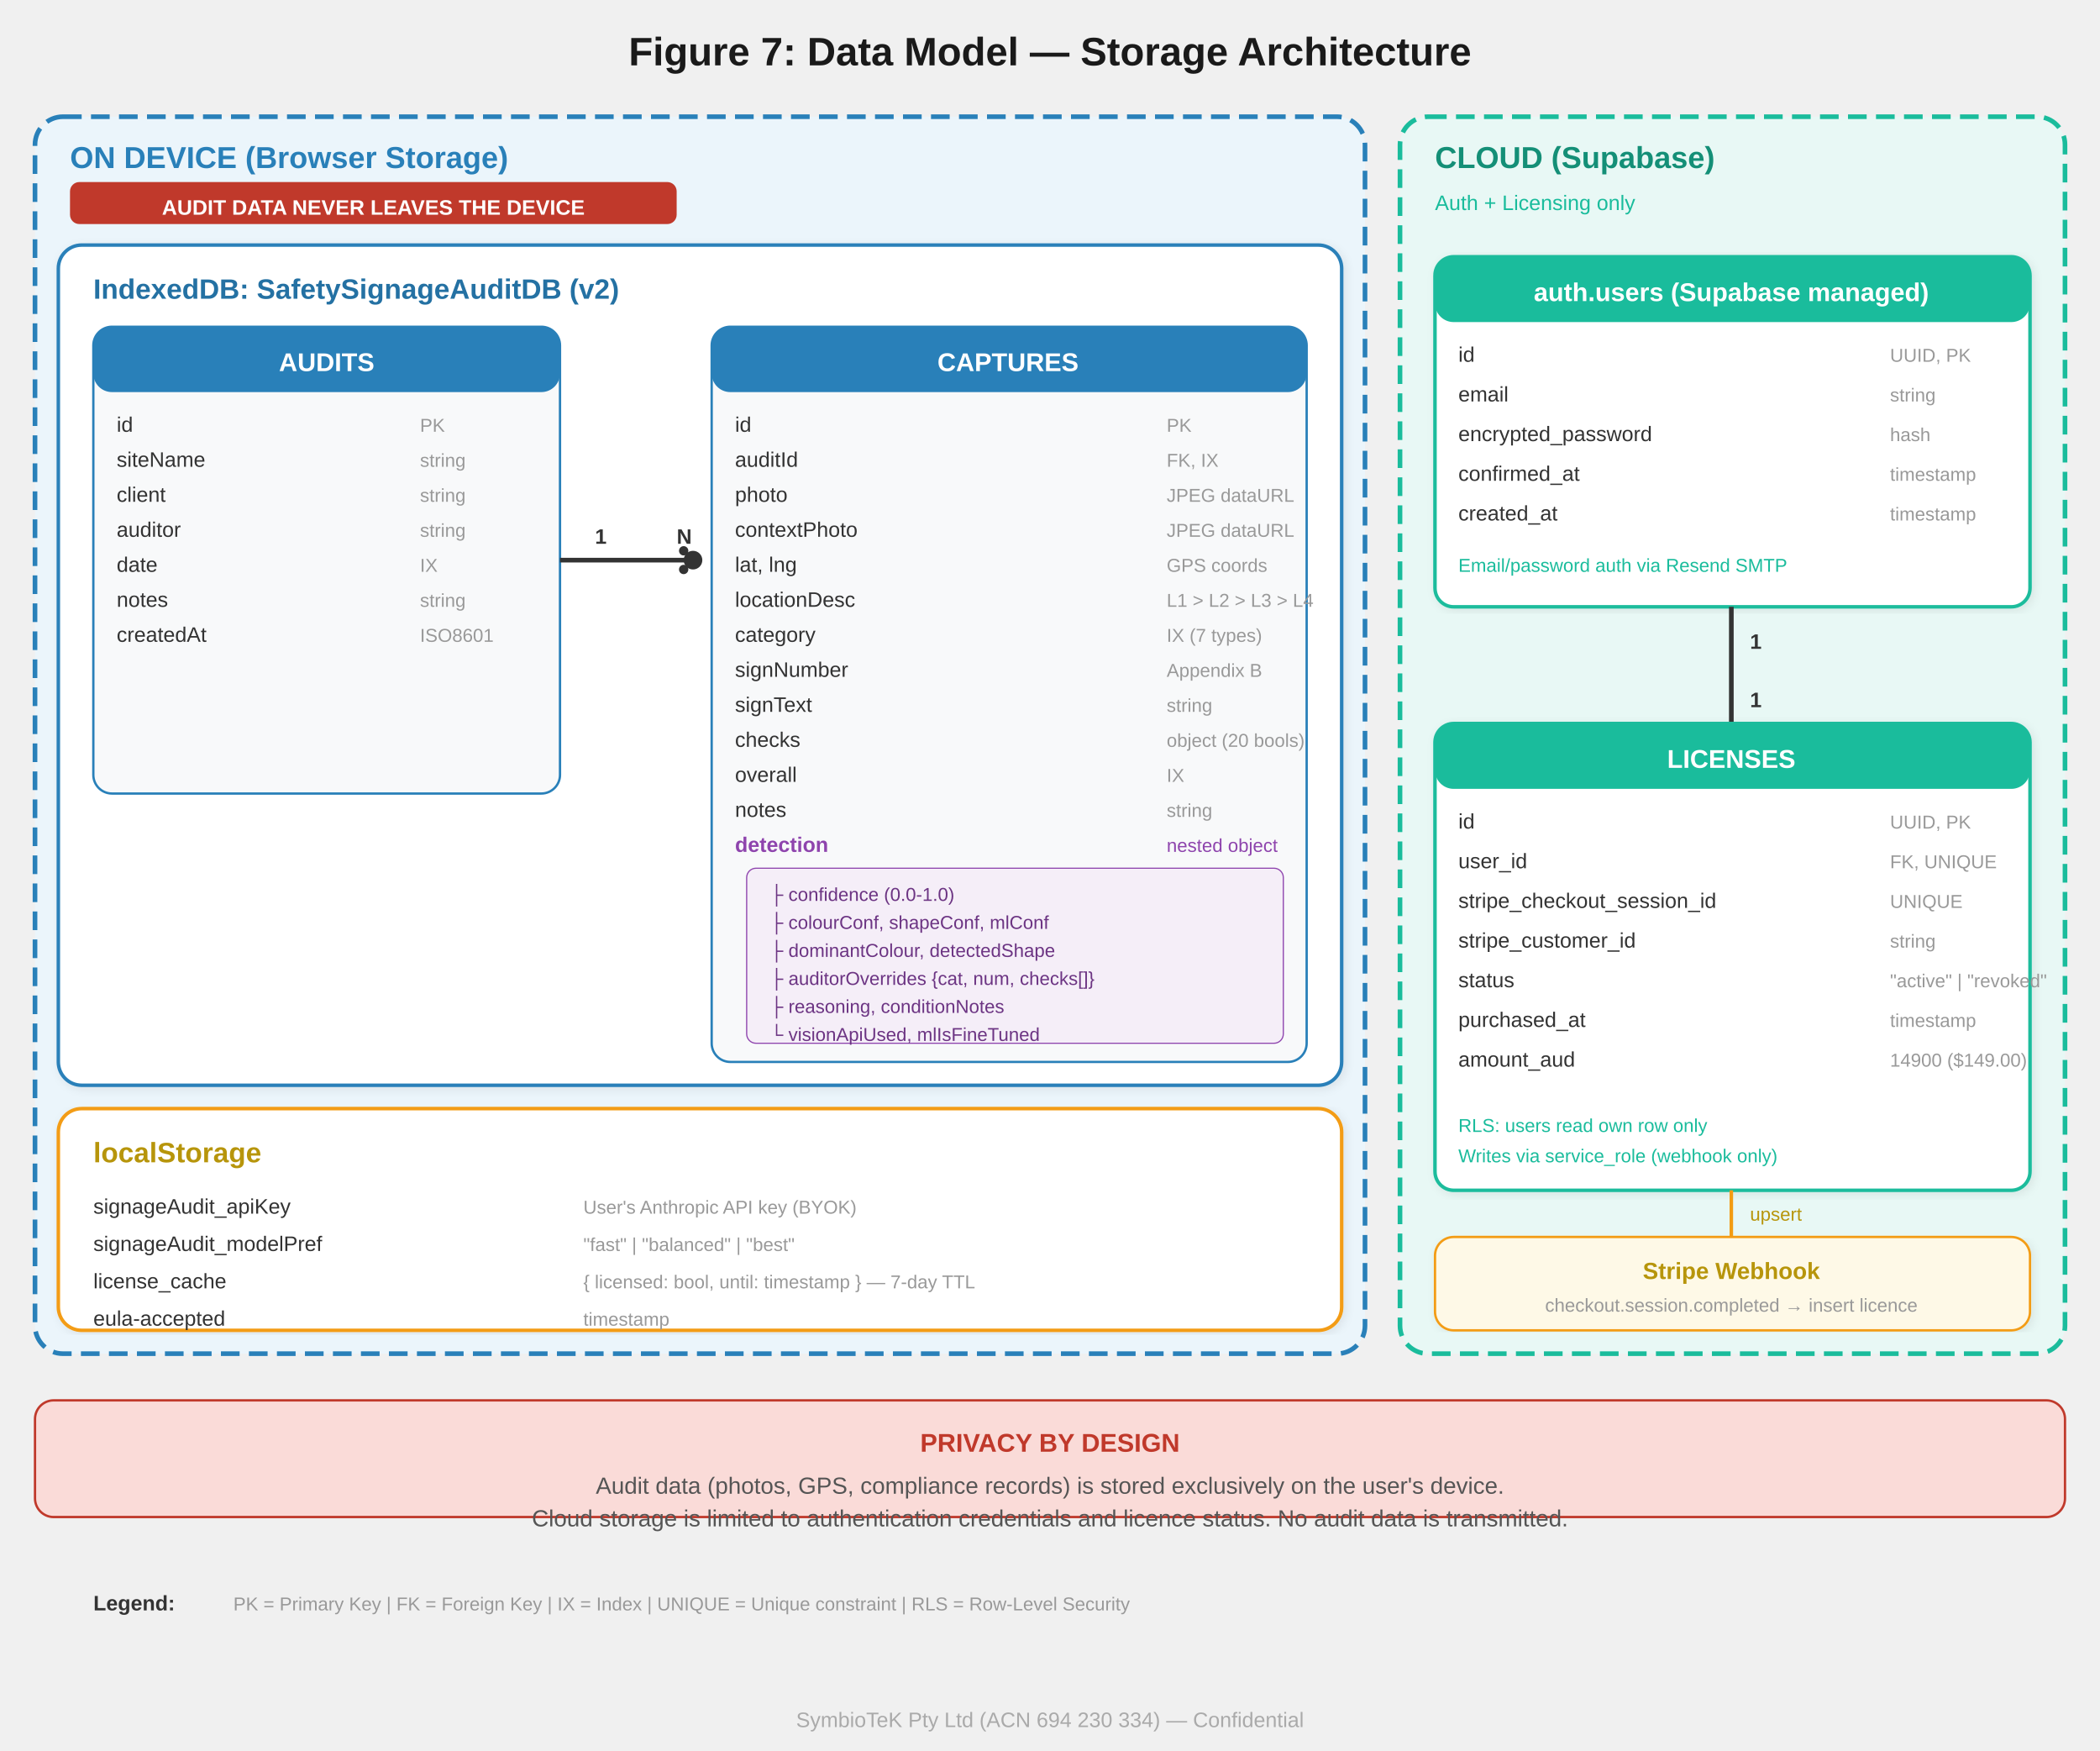
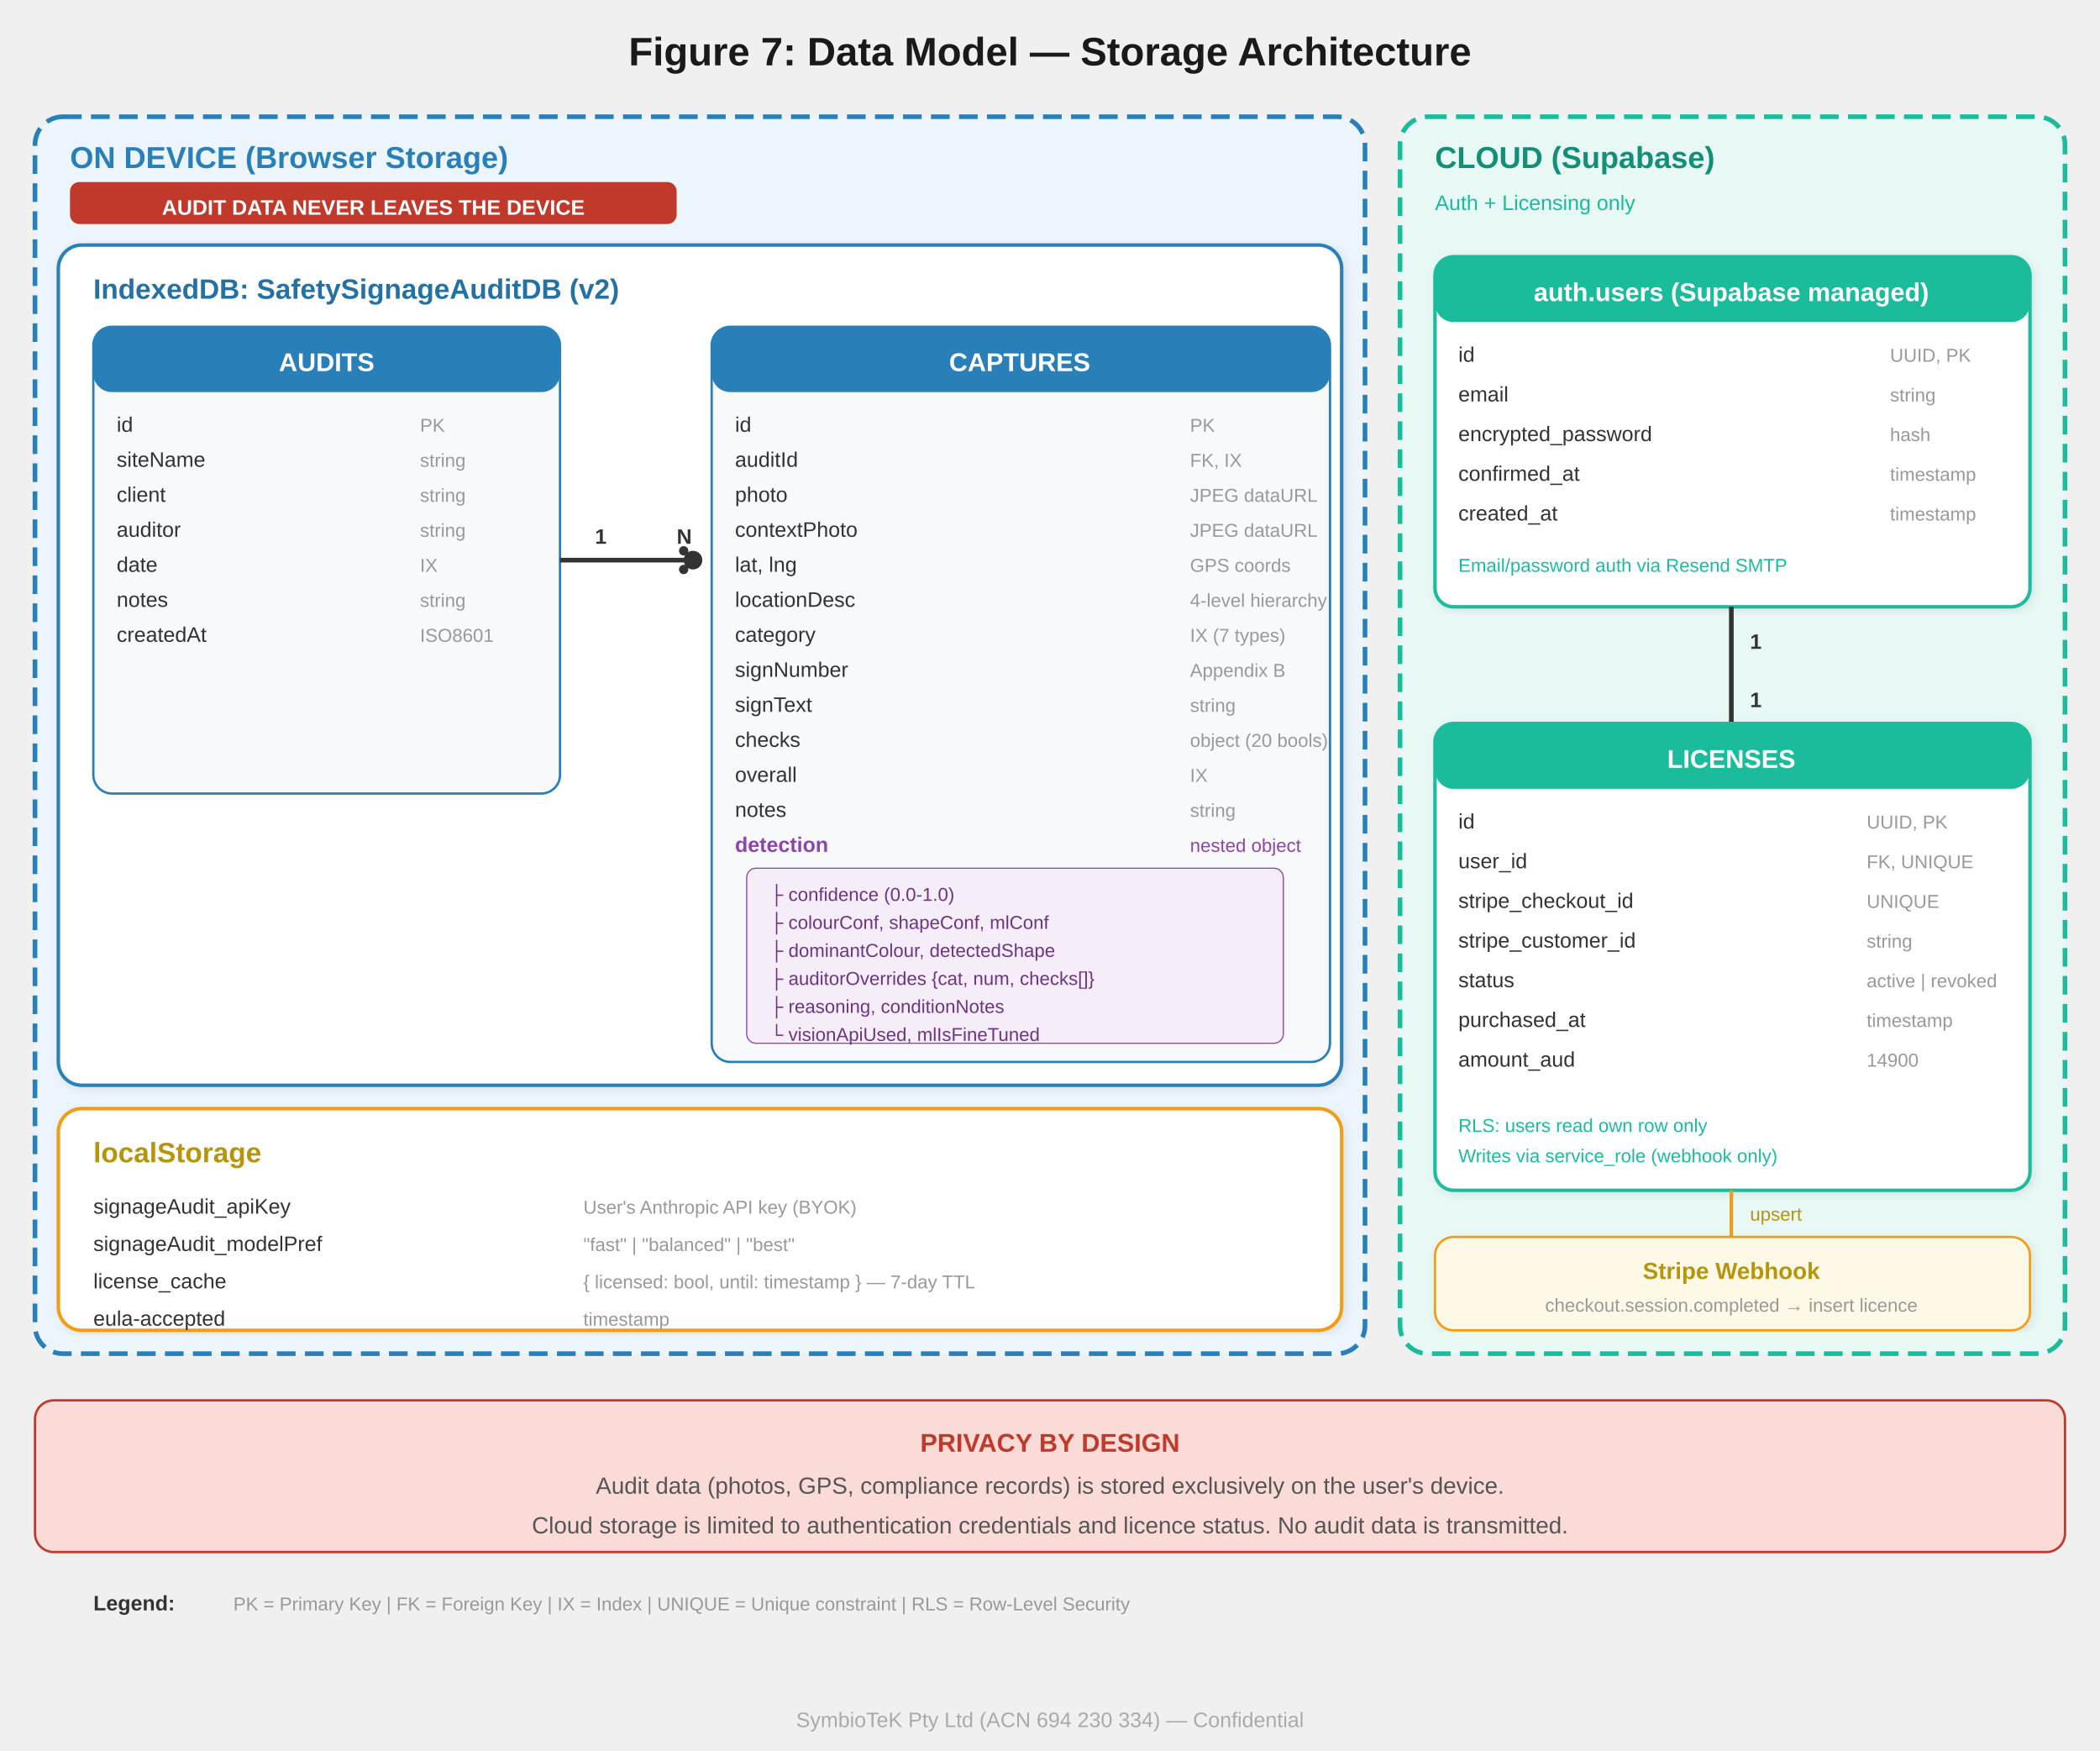
<svg xmlns="http://www.w3.org/2000/svg" viewBox="0 0 900 750" font-family="'Segoe UI', Arial, sans-serif">
  <defs>
    <filter id="sh" x="-2%" y="-2%" width="104%" height="104%">
      <feDropShadow dx="1" dy="1" stdDeviation="2" flood-opacity="0.08" />
    </filter>
  </defs>
  <text x="450" y="28" text-anchor="middle" font-size="17" font-weight="700" fill="#1a1a1a">Figure 7: Data Model — Storage Architecture</text>
  <rect x="15" y="50" width="570" height="530" rx="12" fill="#EBF5FB" stroke="#2980B9" stroke-width="2" stroke-dasharray="8,4" />
  <text x="30" y="72" font-size="13" font-weight="700" fill="#2980B9">ON DEVICE (Browser Storage)</text>
  <rect x="30" y="78" width="260" height="18" rx="4" fill="#C0392B" />
  <text x="160" y="92" text-anchor="middle" font-size="9" font-weight="700" fill="#fff">AUDIT DATA NEVER LEAVES THE DEVICE</text>
  <rect x="25" y="105" width="550" height="360" rx="10" fill="#fff" stroke="#2980B9" stroke-width="1.5" filter="url(#sh)" />
  <text x="40" y="128" font-size="12" font-weight="700" fill="#2471A3">IndexedDB: SafetySignageAuditDB (v2)</text>
  <rect x="40" y="140" width="200" height="200" rx="8" fill="#F8F9FA" stroke="#2980B9" stroke-width="1" />
  <rect x="40" y="140" width="200" height="28" rx="8" fill="#2980B9" />
  <text x="140" y="159" text-anchor="middle" font-size="11" font-weight="700" fill="#fff">AUDITS</text>
  <text x="50" y="185" font-size="9" fill="#333">id</text>
  <text x="180" y="185" font-size="8" fill="#999">PK</text>
  <text x="50" y="200" font-size="9" fill="#333">siteName</text>
  <text x="180" y="200" font-size="8" fill="#999">string</text>
  <text x="50" y="215" font-size="9" fill="#333">client</text>
  <text x="180" y="215" font-size="8" fill="#999">string</text>
  <text x="50" y="230" font-size="9" fill="#333">auditor</text>
  <text x="180" y="230" font-size="8" fill="#999">string</text>
  <text x="50" y="245" font-size="9" fill="#333">date</text>
  <text x="180" y="245" font-size="8" fill="#999">IX</text>
  <text x="50" y="260" font-size="9" fill="#333">notes</text>
  <text x="180" y="260" font-size="8" fill="#999">string</text>
  <text x="50" y="275" font-size="9" fill="#333">createdAt</text>
  <text x="180" y="275" font-size="8" fill="#999">ISO8601</text>
  <line x1="240" y1="240" x2="300" y2="240" stroke="#333" stroke-width="2" />
  <text x="255" y="233" font-size="9" font-weight="700" fill="#333">1</text>
  <text x="290" y="233" font-size="9" font-weight="700" fill="#333">N</text>
  <circle cx="297" cy="240" r="4" fill="#333" />
  <circle cx="293" cy="236" r="2" fill="#333" />
  <circle cx="293" cy="244" r="2" fill="#333" />
-   <rect x="305" y="140" width="255" height="315" rx="8" fill="#F8F9FA" stroke="#2980B9" stroke-width="1" />
-   <rect x="305" y="140" width="255" height="28" rx="8" fill="#2980B9" />
-   <text x="432" y="159" text-anchor="middle" font-size="11" font-weight="700" fill="#fff">CAPTURES</text>
+   <rect x="305" y="140" width="265" height="315" rx="8" fill="#F8F9FA" stroke="#2980B9" stroke-width="1" />
+   <rect x="305" y="140" width="265" height="28" rx="8" fill="#2980B9" />
+   <text x="437" y="159" text-anchor="middle" font-size="11" font-weight="700" fill="#fff">CAPTURES</text>
  <text x="315" y="185" font-size="9" fill="#333">id</text>
-   <text x="500" y="185" font-size="8" fill="#999">PK</text>
+   <text x="510" y="185" font-size="8" fill="#999">PK</text>
  <text x="315" y="200" font-size="9" fill="#333">auditId</text>
-   <text x="500" y="200" font-size="8" fill="#999">FK, IX</text>
+   <text x="510" y="200" font-size="8" fill="#999">FK, IX</text>
  <text x="315" y="215" font-size="9" fill="#333">photo</text>
-   <text x="500" y="215" font-size="8" fill="#999">JPEG dataURL</text>
+   <text x="510" y="215" font-size="8" fill="#999">JPEG dataURL</text>
  <text x="315" y="230" font-size="9" fill="#333">contextPhoto</text>
-   <text x="500" y="230" font-size="8" fill="#999">JPEG dataURL</text>
+   <text x="510" y="230" font-size="8" fill="#999">JPEG dataURL</text>
  <text x="315" y="245" font-size="9" fill="#333">lat, lng</text>
-   <text x="500" y="245" font-size="8" fill="#999">GPS coords</text>
+   <text x="510" y="245" font-size="8" fill="#999">GPS coords</text>
  <text x="315" y="260" font-size="9" fill="#333">locationDesc</text>
-   <text x="500" y="260" font-size="8" fill="#999">L1 &gt; L2 &gt; L3 &gt; L4</text>
+   <text x="510" y="260" font-size="8" fill="#999">4-level hierarchy</text>
  <text x="315" y="275" font-size="9" fill="#333">category</text>
-   <text x="500" y="275" font-size="8" fill="#999">IX (7 types)</text>
+   <text x="510" y="275" font-size="8" fill="#999">IX (7 types)</text>
  <text x="315" y="290" font-size="9" fill="#333">signNumber</text>
-   <text x="500" y="290" font-size="8" fill="#999">Appendix B</text>
+   <text x="510" y="290" font-size="8" fill="#999">Appendix B</text>
  <text x="315" y="305" font-size="9" fill="#333">signText</text>
-   <text x="500" y="305" font-size="8" fill="#999">string</text>
+   <text x="510" y="305" font-size="8" fill="#999">string</text>
  <text x="315" y="320" font-size="9" fill="#333">checks</text>
-   <text x="500" y="320" font-size="8" fill="#999">object (20 bools)</text>
+   <text x="510" y="320" font-size="8" fill="#999">object (20 bools)</text>
  <text x="315" y="335" font-size="9" fill="#333">overall</text>
-   <text x="500" y="335" font-size="8" fill="#999">IX</text>
+   <text x="510" y="335" font-size="8" fill="#999">IX</text>
  <text x="315" y="350" font-size="9" fill="#333">notes</text>
-   <text x="500" y="350" font-size="8" fill="#999">string</text>
+   <text x="510" y="350" font-size="8" fill="#999">string</text>
  <text x="315" y="365" font-size="9" font-weight="600" fill="#8E44AD">detection</text>
-   <text x="500" y="365" font-size="8" fill="#8E44AD">nested object</text>
+   <text x="510" y="365" font-size="8" fill="#8E44AD">nested object</text>
  <rect x="320" y="372" width="230" height="75" rx="4" fill="#F5EEF8" stroke="#8E44AD" stroke-width="0.5" />
  <text x="330" y="386" font-size="8" fill="#6C3483">├ confidence (0.0-1.0)</text>
  <text x="330" y="398" font-size="8" fill="#6C3483">├ colourConf, shapeConf, mlConf</text>
  <text x="330" y="410" font-size="8" fill="#6C3483">├ dominantColour, detectedShape</text>
  <text x="330" y="422" font-size="8" fill="#6C3483">├ auditorOverrides {cat, num, checks[]}</text>
  <text x="330" y="434" font-size="8" fill="#6C3483">├ reasoning, conditionNotes</text>
  <text x="330" y="446" font-size="8" fill="#6C3483">└ visionApiUsed, mlIsFineTuned</text>
  <rect x="25" y="475" width="550" height="95" rx="10" fill="#fff" stroke="#F39C12" stroke-width="1.5" filter="url(#sh)" />
  <text x="40" y="498" font-size="12" font-weight="700" fill="#B7950B">localStorage</text>
  <text x="40" y="520" font-size="9" fill="#333">signageAudit_apiKey</text>
  <text x="250" y="520" font-size="8" fill="#999">User's Anthropic API key (BYOK)</text>
  <text x="40" y="536" font-size="9" fill="#333">signageAudit_modelPref</text>
  <text x="250" y="536" font-size="8" fill="#999">"fast" | "balanced" | "best"</text>
  <text x="40" y="552" font-size="9" fill="#333">license_cache</text>
  <text x="250" y="552" font-size="8" fill="#999">{ licensed: bool, until: timestamp } — 7-day TTL</text>
  <text x="40" y="568" font-size="9" fill="#333">eula-accepted</text>
  <text x="250" y="568" font-size="8" fill="#999">timestamp</text>
  <rect x="600" y="50" width="285" height="530" rx="12" fill="#E8F8F5" stroke="#1ABC9C" stroke-width="2" stroke-dasharray="8,4" />
  <text x="615" y="72" font-size="13" font-weight="700" fill="#148F77">CLOUD (Supabase)</text>
  <text x="615" y="90" font-size="9" fill="#1ABC9C">Auth + Licensing only</text>
  <rect x="615" y="110" width="255" height="150" rx="8" fill="#fff" stroke="#1ABC9C" stroke-width="1.5" filter="url(#sh)" />
  <rect x="615" y="110" width="255" height="28" rx="8" fill="#1ABC9C" />
  <text x="742" y="129" text-anchor="middle" font-size="11" font-weight="700" fill="#fff">auth.users (Supabase managed)</text>
  <text x="625" y="155" font-size="9" fill="#333">id</text>
  <text x="810" y="155" font-size="8" fill="#999">UUID, PK</text>
  <text x="625" y="172" font-size="9" fill="#333">email</text>
  <text x="810" y="172" font-size="8" fill="#999">string</text>
  <text x="625" y="189" font-size="9" fill="#333">encrypted_password</text>
  <text x="810" y="189" font-size="8" fill="#999">hash</text>
  <text x="625" y="206" font-size="9" fill="#333">confirmed_at</text>
  <text x="810" y="206" font-size="8" fill="#999">timestamp</text>
  <text x="625" y="223" font-size="9" fill="#333">created_at</text>
  <text x="810" y="223" font-size="8" fill="#999">timestamp</text>
  <text x="625" y="245" font-size="8" fill="#1ABC9C">Email/password auth via Resend SMTP</text>
  <line x1="742" y1="260" x2="742" y2="310" stroke="#333" stroke-width="2" />
  <text x="750" y="278" font-size="9" font-weight="700" fill="#333">1</text>
  <text x="750" y="303" font-size="9" font-weight="700" fill="#333">1</text>
  <rect x="615" y="310" width="255" height="200" rx="8" fill="#fff" stroke="#1ABC9C" stroke-width="1.5" filter="url(#sh)" />
  <rect x="615" y="310" width="255" height="28" rx="8" fill="#1ABC9C" />
  <text x="742" y="329" text-anchor="middle" font-size="11" font-weight="700" fill="#fff">LICENSES</text>
  <text x="625" y="355" font-size="9" fill="#333">id</text>
-   <text x="810" y="355" font-size="8" fill="#999">UUID, PK</text>
+   <text x="800" y="355" font-size="8" fill="#999">UUID, PK</text>
  <text x="625" y="372" font-size="9" fill="#333">user_id</text>
-   <text x="810" y="372" font-size="8" fill="#999">FK, UNIQUE</text>
-   <text x="625" y="389" font-size="9" fill="#333">stripe_checkout_session_id</text>
-   <text x="810" y="389" font-size="8" fill="#999">UNIQUE</text>
+   <text x="800" y="372" font-size="8" fill="#999">FK, UNIQUE</text>
+   <text x="625" y="389" font-size="9" fill="#333">stripe_checkout_id</text>
+   <text x="800" y="389" font-size="8" fill="#999">UNIQUE</text>
  <text x="625" y="406" font-size="9" fill="#333">stripe_customer_id</text>
-   <text x="810" y="406" font-size="8" fill="#999">string</text>
+   <text x="800" y="406" font-size="8" fill="#999">string</text>
  <text x="625" y="423" font-size="9" fill="#333">status</text>
-   <text x="810" y="423" font-size="8" fill="#999">"active" | "revoked"</text>
+   <text x="800" y="423" font-size="8" fill="#999">active | revoked</text>
  <text x="625" y="440" font-size="9" fill="#333">purchased_at</text>
-   <text x="810" y="440" font-size="8" fill="#999">timestamp</text>
+   <text x="800" y="440" font-size="8" fill="#999">timestamp</text>
  <text x="625" y="457" font-size="9" fill="#333">amount_aud</text>
-   <text x="810" y="457" font-size="8" fill="#999">14900 ($149.00)</text>
+   <text x="800" y="457" font-size="8" fill="#999">14900</text>
  <text x="625" y="485" font-size="8" fill="#1ABC9C">RLS: users read own row only</text>
  <text x="625" y="498" font-size="8" fill="#1ABC9C">Writes via service_role (webhook only)</text>
  <rect x="615" y="530" width="255" height="40" rx="8" fill="#FEF9E7" stroke="#F39C12" stroke-width="1" filter="url(#sh)" />
  <text x="742" y="548" text-anchor="middle" font-size="10" font-weight="600" fill="#B7950B">Stripe Webhook</text>
  <text x="742" y="562" text-anchor="middle" font-size="8" fill="#999">checkout.session.completed → insert licence</text>
  <line x1="742" y1="530" x2="742" y2="510" stroke="#F39C12" stroke-width="1.5" />
  <text x="750" y="523" font-size="8" fill="#B7950B">upsert</text>
-   <rect x="15" y="600" width="870" height="50" rx="8" fill="#FADBD8" stroke="#C0392B" stroke-width="1" />
+   <rect x="15" y="600" width="870" height="65" rx="8" fill="#FADBD8" stroke="#C0392B" stroke-width="1" />
  <text x="450" y="622" text-anchor="middle" font-size="11" font-weight="700" fill="#C0392B">PRIVACY BY DESIGN</text>
  <text x="450" y="640" text-anchor="middle" font-size="10" fill="#555">Audit data (photos, GPS, compliance records) is stored exclusively on the user's device.</text>
-   <text x="450" y="654" text-anchor="middle" font-size="10" fill="#555">Cloud storage is limited to authentication credentials and licence status. No audit data is transmitted.</text>
+   <text x="450" y="657" text-anchor="middle" font-size="10" fill="#555">Cloud storage is limited to authentication credentials and licence status. No audit data is transmitted.</text>
  <text x="40" y="690" font-size="9" font-weight="600" fill="#333">Legend:</text>
  <text x="100" y="690" font-size="8" fill="#999">PK = Primary Key  |  FK = Foreign Key  |  IX = Index  |  UNIQUE = Unique constraint  |  RLS = Row-Level Security</text>
  <text x="450" y="740" text-anchor="middle" font-size="9" fill="#aaa">SymbioTeK Pty Ltd (ACN 694 230 334) — Confidential</text>
</svg>
